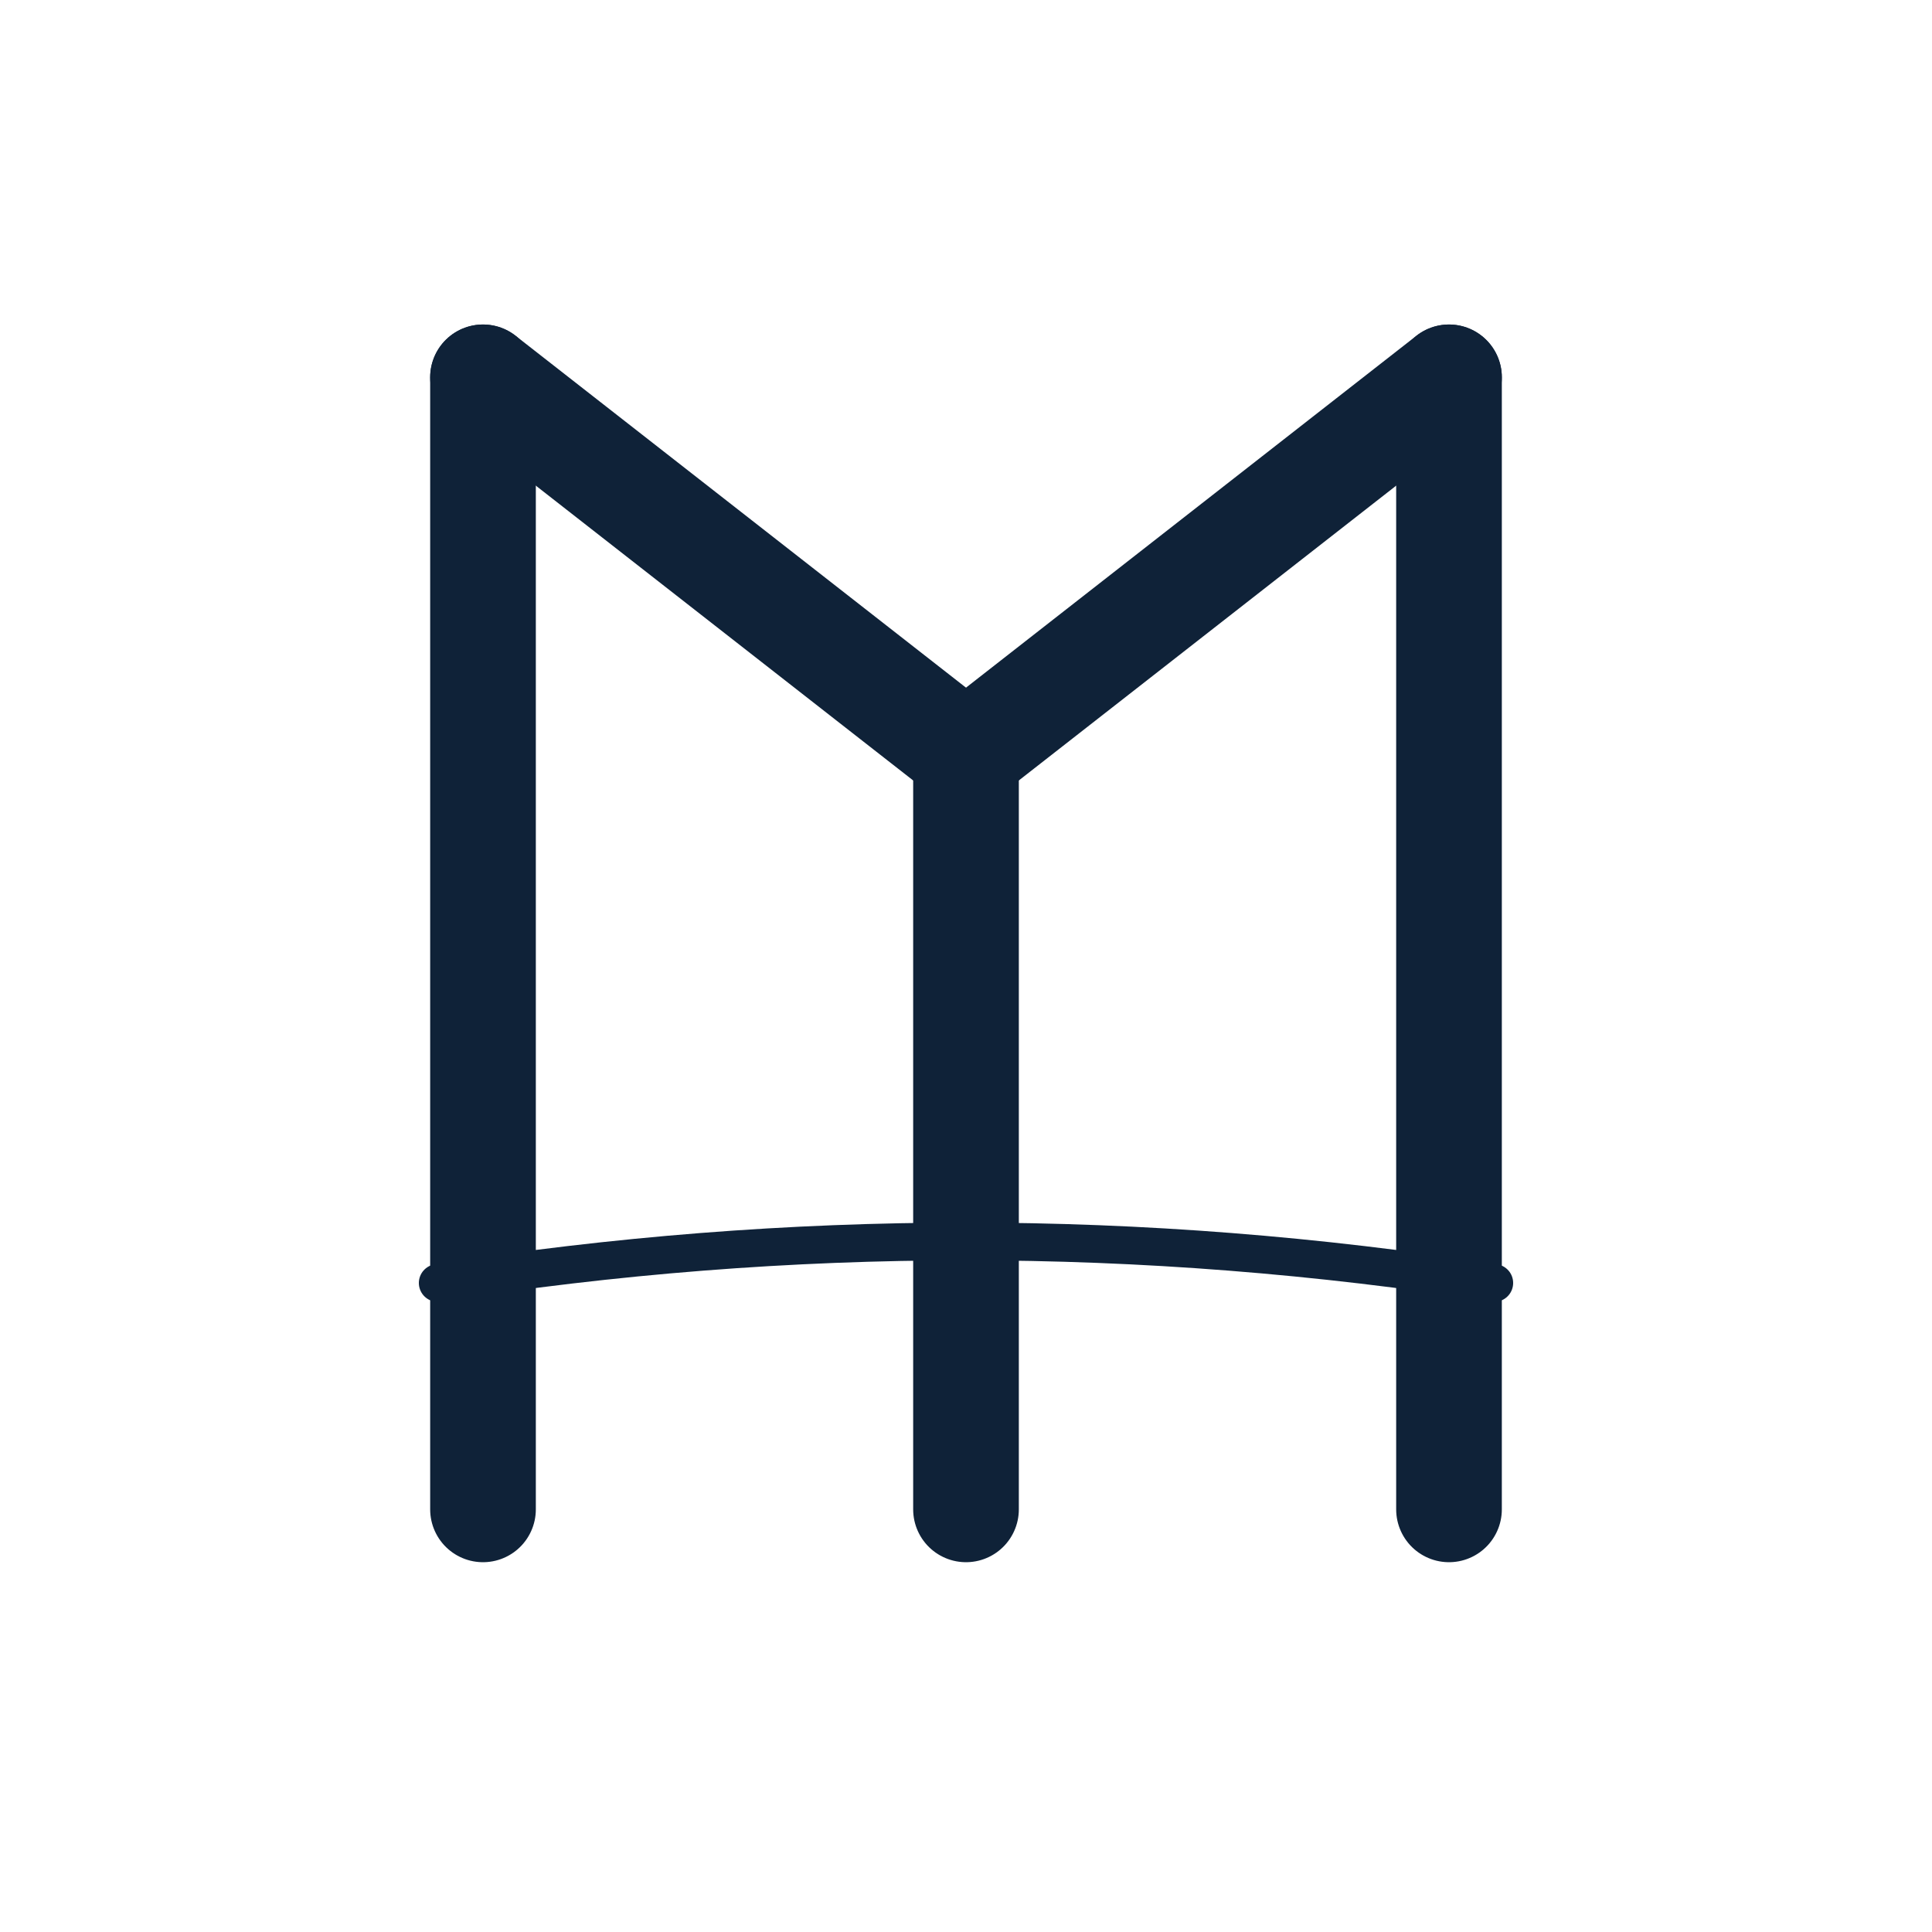
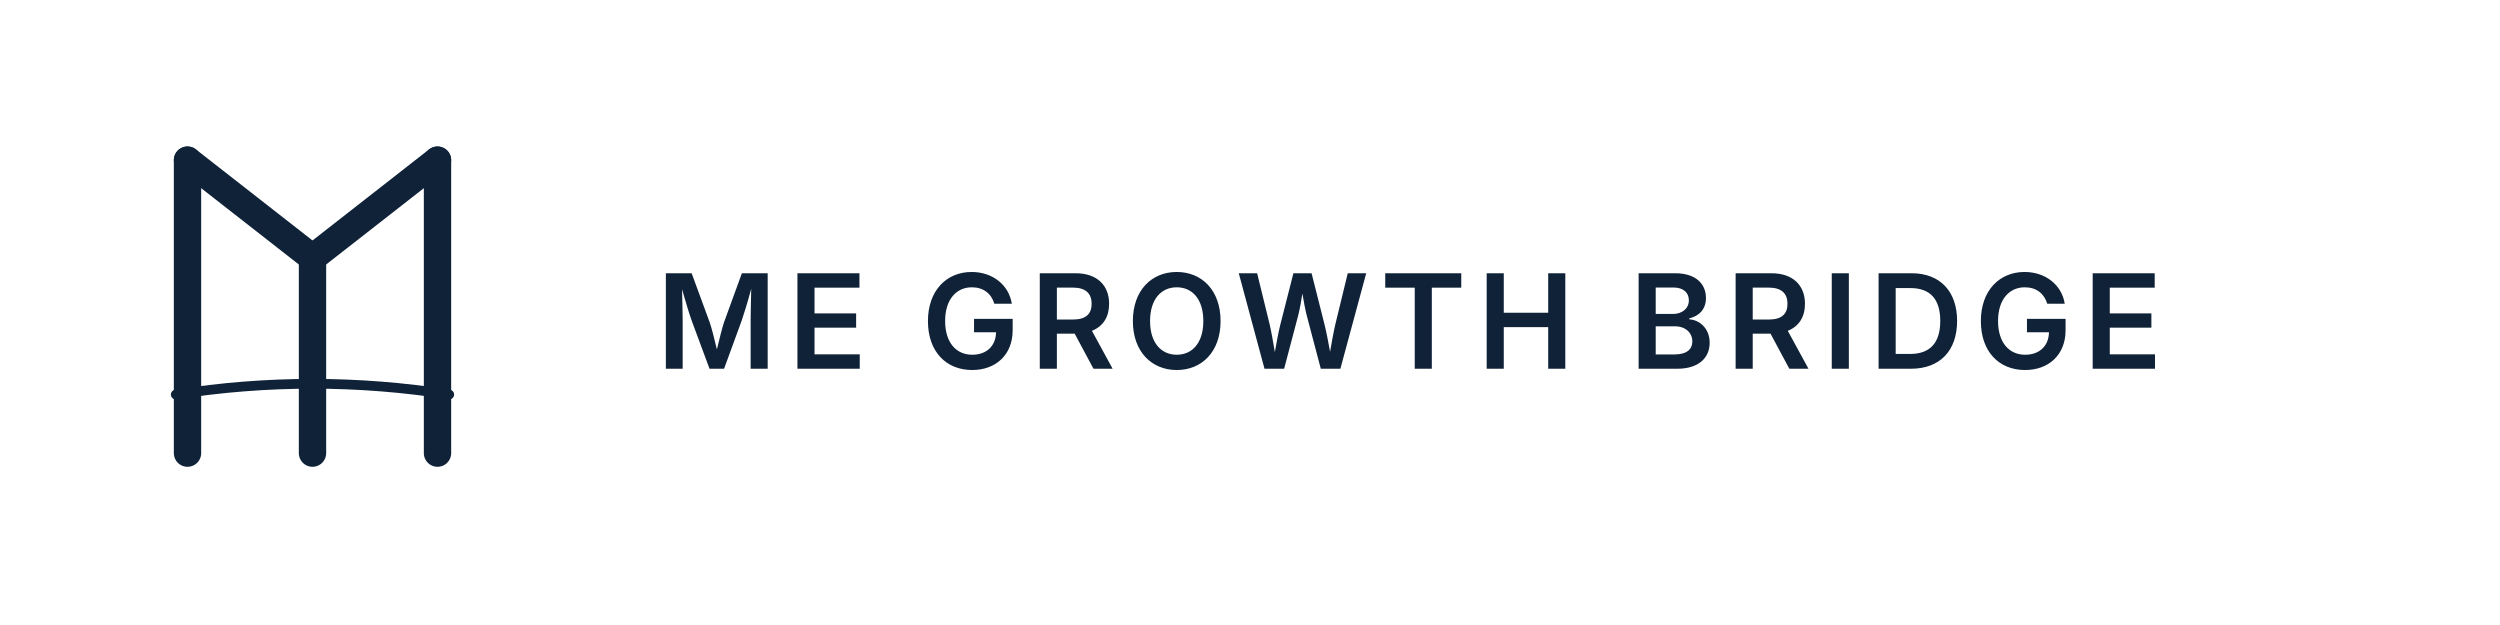
- <svg xmlns="http://www.w3.org/2000/svg" viewBox="0 0 512 512" width="512" height="512">
-   <g fill="none" stroke="#0F2238" stroke-linecap="round" stroke-linejoin="round">
+ <svg xmlns="http://www.w3.org/2000/svg" viewBox="0 0 800 200" width="800" height="200">
+   <g transform="translate(20, 20) scale(0.3125)" fill="none" stroke="#0F2238" stroke-linecap="round" stroke-linejoin="round">
    <path d="M128 400 V100" stroke-width="28" />
    <path d="M384 400 V100" stroke-width="28" />
    <path d="M128 100 L256 200" stroke-width="28" />
    <path d="M384 100 L256 200" stroke-width="28" />
    <path d="M256 200 V400" stroke-width="28" />
    <path d="M116 340 Q256 318 396 340" stroke-width="10" />
  </g>
+   <text x="210" y="118" font-family="'Inter', 'Helvetica Neue', Arial, sans-serif" font-size="42" font-weight="600" letter-spacing="0.08em" fill="#0F2238">ME GROWTH BRIDGE</text>
</svg>
